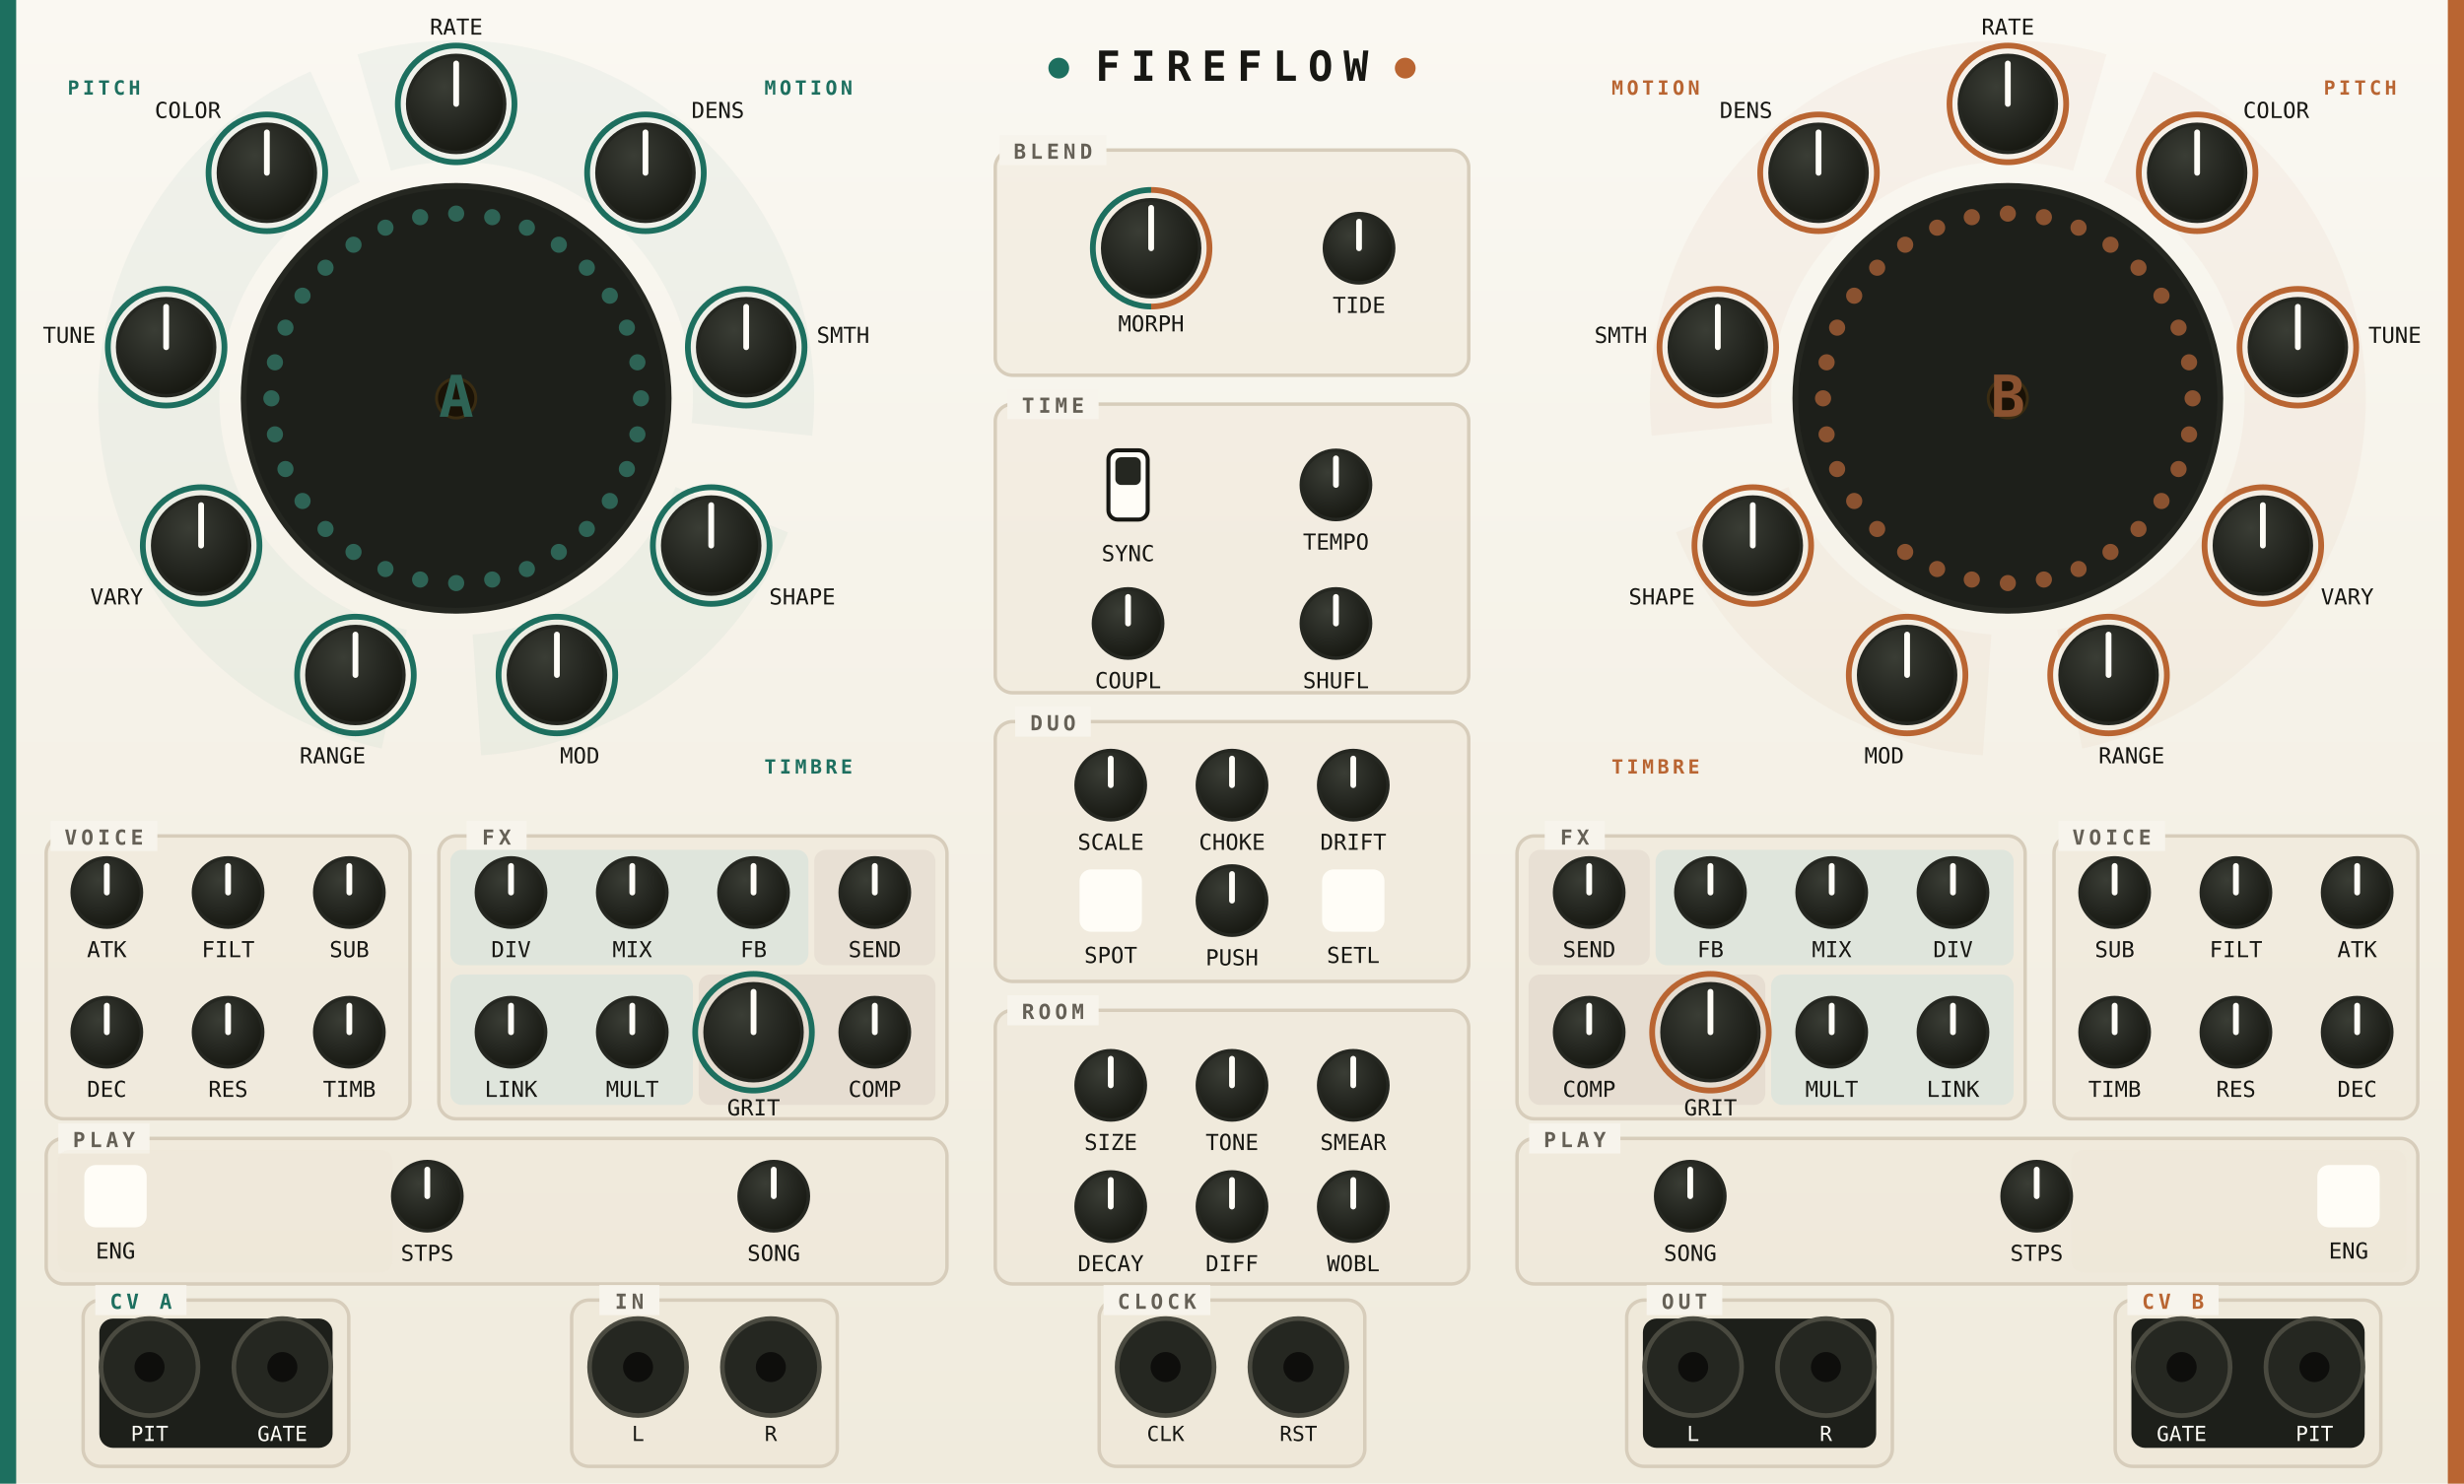
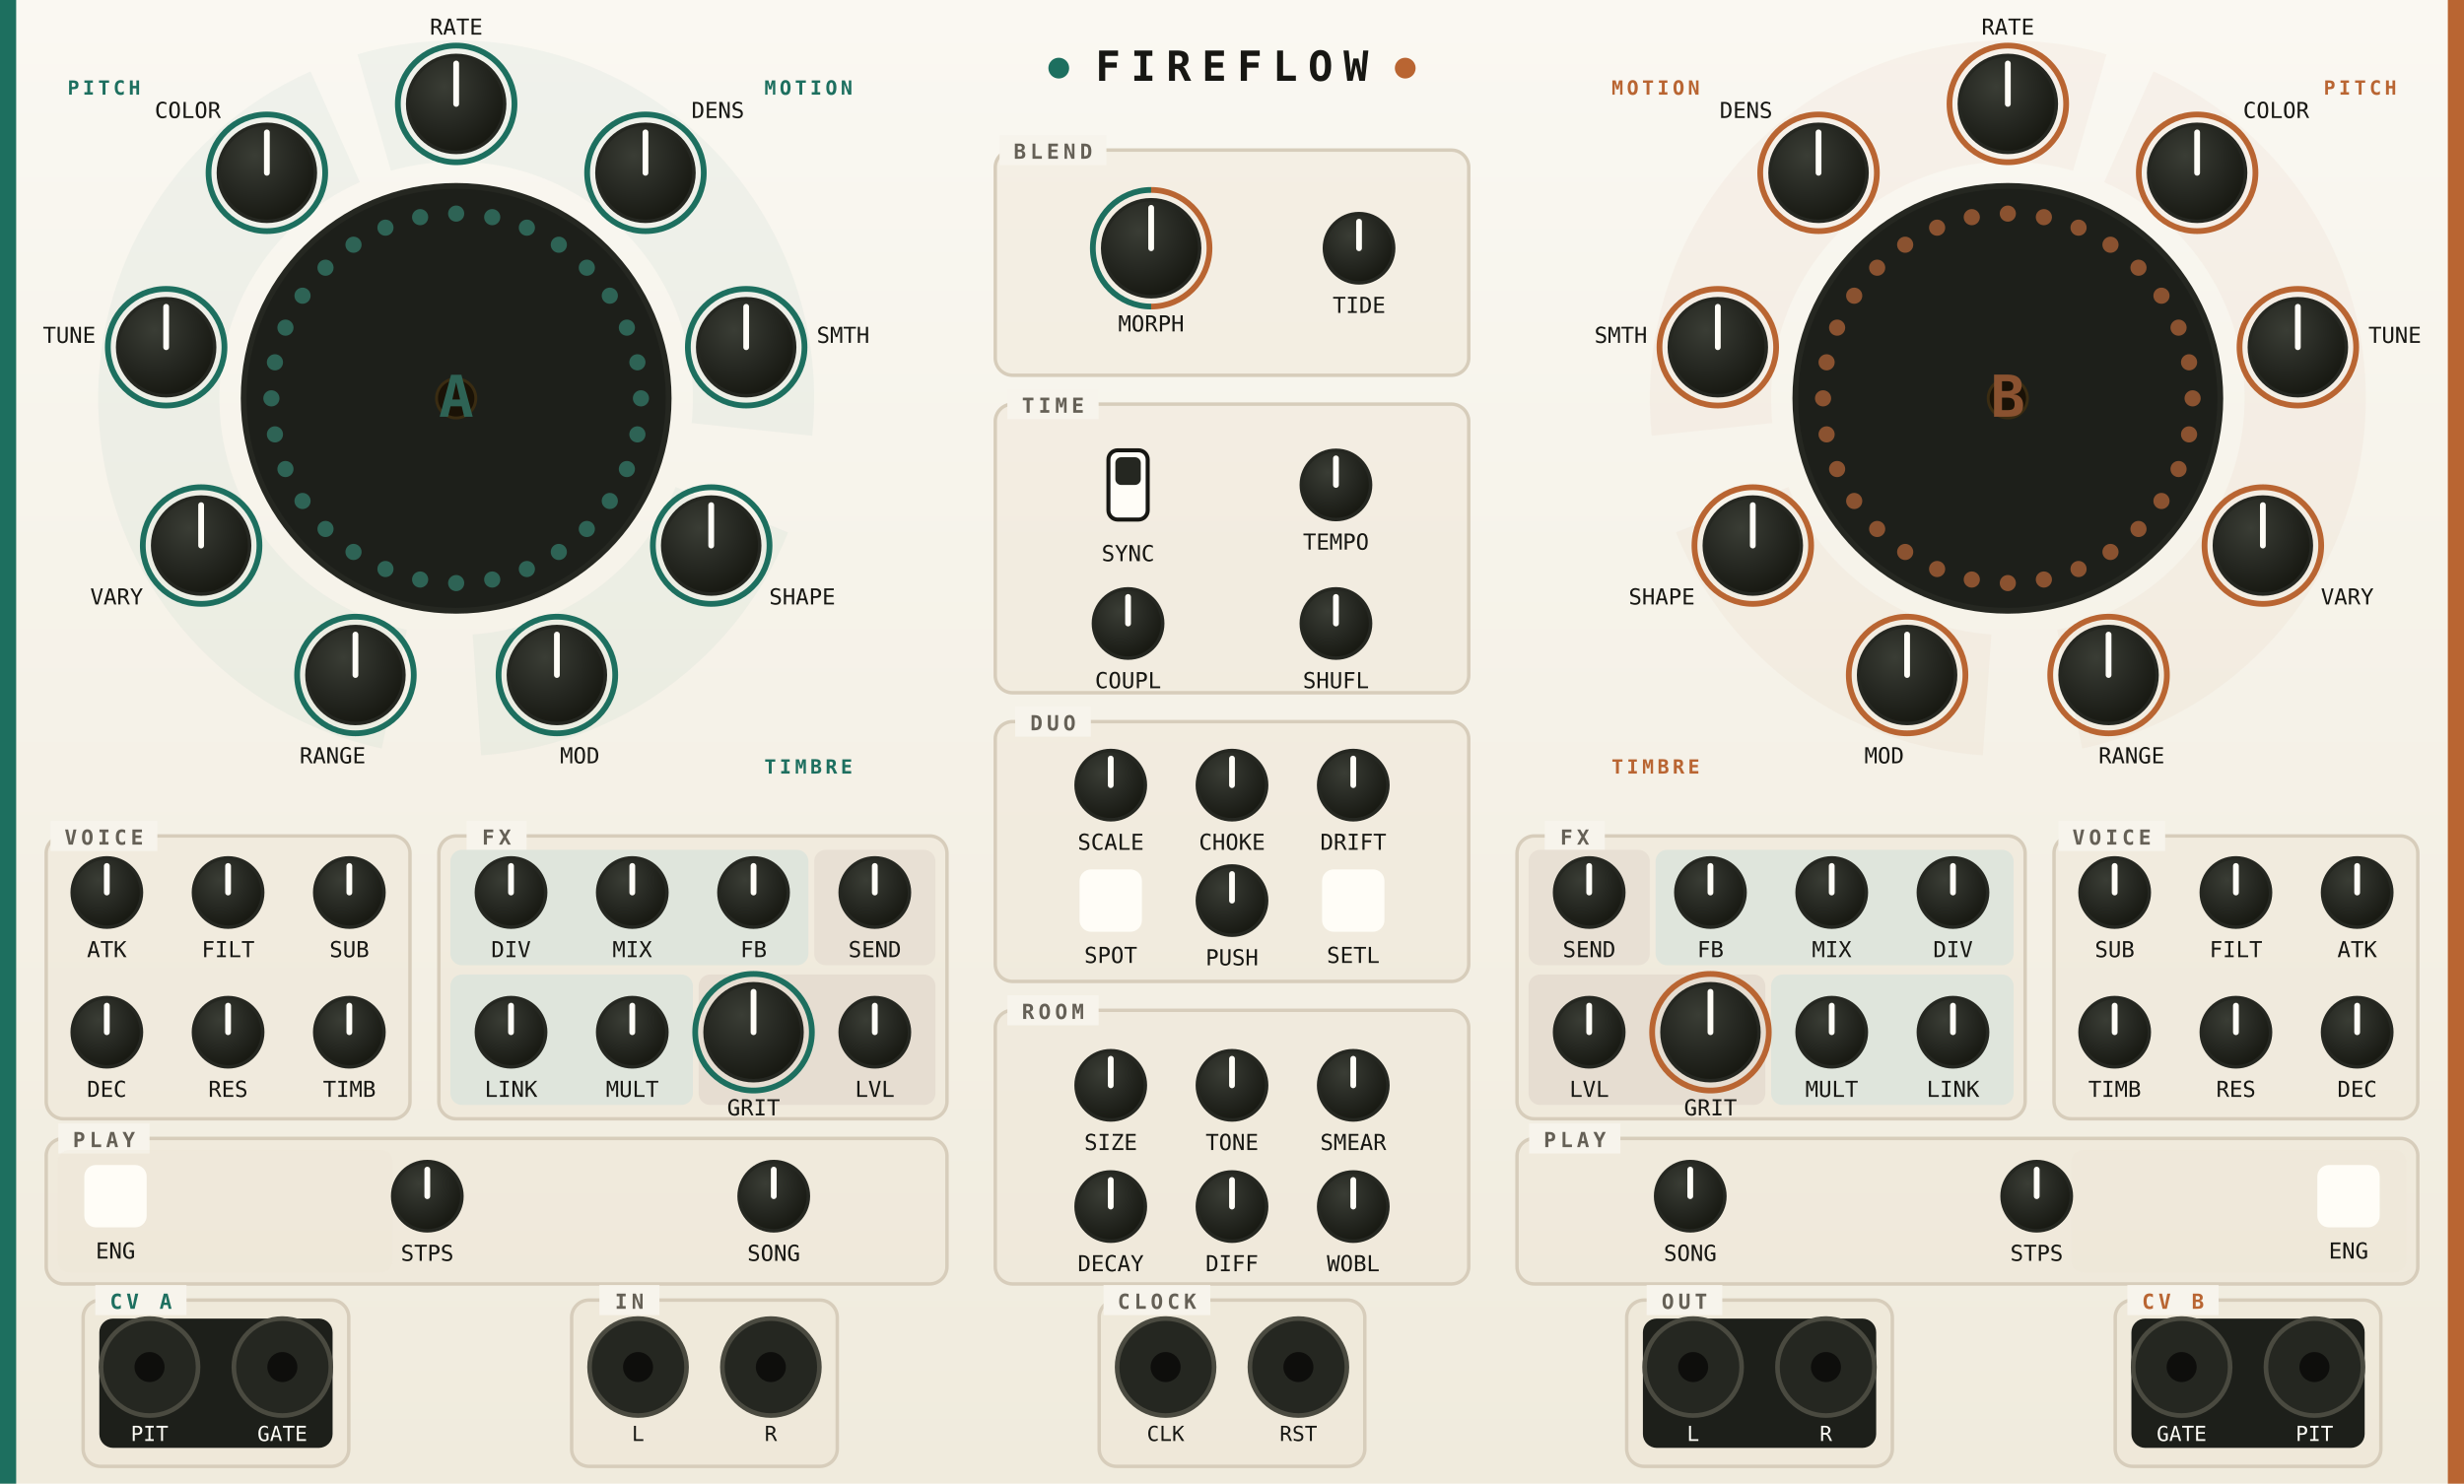
<svg xmlns="http://www.w3.org/2000/svg" width="213.360mm" height="128.500mm" viewBox="0 0 213.360 128.500">
  <defs>
    <radialGradient id="knobCap" cx="38%" cy="32%" r="75%">
      <stop offset="0%" stop-color="#3a3d35" />
      <stop offset="55%" stop-color="#252721" />
      <stop offset="100%" stop-color="#15160f" />
    </radialGradient>
    <linearGradient id="plate" x1="0" y1="0" x2="0" y2="1">
      <stop offset="0%" stop-color="#faf8f2" />
      <stop offset="100%" stop-color="#f0ebdd" />
    </linearGradient>
  </defs>
  <rect x="0" y="0" width="213.360" height="128.500" fill="url(#plate)" />
  <rect x="0" y="0" width="1.4" height="128.500" fill="#1d6f5f" />
  <rect x="211.960" y="0" width="1.4" height="128.500" fill="#b96532" />
  <path d="M 30.955 4.701 A 31.000 31.000 0 0 1 70.330 37.740 L 59.888 36.643 A 20.500 20.500 0 0 0 33.849 14.794 Z" fill="#1d6f5f" opacity="0.045" />
  <path d="M 68.243 46.113 A 31.000 31.000 0 0 1 41.662 65.424 L 40.930 54.950 A 20.500 20.500 0 0 0 58.507 42.179 Z" fill="#1d6f5f" opacity="0.045" />
  <path d="M 33.055 64.823 A 31.000 31.000 0 0 1 26.891 6.180 L 31.162 15.772 A 20.500 20.500 0 0 0 35.238 54.552 Z" fill="#1d6f5f" opacity="0.045" />
  <path d="M 143.030 37.740 A 31.000 31.000 0 0 1 182.405 4.701 L 179.511 14.794 A 20.500 20.500 0 0 0 153.472 36.643 Z" fill="#b96532" opacity="0.045" />
  <path d="M 171.698 65.424 A 31.000 31.000 0 0 1 145.117 46.113 L 154.853 42.179 A 20.500 20.500 0 0 0 172.430 54.950 Z" fill="#b96532" opacity="0.045" />
  <path d="M 186.469 6.180 A 31.000 31.000 0 0 1 180.305 64.823 L 178.122 54.552 A 20.500 20.500 0 0 0 182.198 15.772 Z" fill="#b96532" opacity="0.045" />
  <circle cx="39.500" cy="34.500" r="18.400" fill="#1d1f1a" stroke="#252721" stroke-width="0.5" />
  <circle cx="39.500" cy="18.500" r="0.7" fill="#2e6355" />
  <circle cx="42.621" cy="18.807" r="0.7" fill="#2e6355" />
  <circle cx="45.623" cy="19.718" r="0.7" fill="#2e6355" />
  <circle cx="48.389" cy="21.196" r="0.7" fill="#2e6355" />
  <circle cx="50.814" cy="23.186" r="0.7" fill="#2e6355" />
  <circle cx="52.804" cy="25.611" r="0.7" fill="#2e6355" />
  <circle cx="54.282" cy="28.377" r="0.7" fill="#2e6355" />
  <circle cx="55.193" cy="31.379" r="0.7" fill="#2e6355" />
  <circle cx="55.500" cy="34.500" r="0.7" fill="#2e6355" />
  <circle cx="55.193" cy="37.621" r="0.7" fill="#2e6355" />
  <circle cx="54.282" cy="40.623" r="0.7" fill="#2e6355" />
  <circle cx="52.804" cy="43.389" r="0.7" fill="#2e6355" />
  <circle cx="50.814" cy="45.814" r="0.7" fill="#2e6355" />
  <circle cx="48.389" cy="47.804" r="0.7" fill="#2e6355" />
  <circle cx="45.623" cy="49.282" r="0.7" fill="#2e6355" />
  <circle cx="42.621" cy="50.193" r="0.7" fill="#2e6355" />
  <circle cx="39.500" cy="50.500" r="0.7" fill="#2e6355" />
  <circle cx="36.379" cy="50.193" r="0.7" fill="#2e6355" />
  <circle cx="33.377" cy="49.282" r="0.7" fill="#2e6355" />
  <circle cx="30.611" cy="47.804" r="0.7" fill="#2e6355" />
  <circle cx="28.186" cy="45.814" r="0.7" fill="#2e6355" />
  <circle cx="26.196" cy="43.389" r="0.7" fill="#2e6355" />
  <circle cx="24.718" cy="40.623" r="0.7" fill="#2e6355" />
  <circle cx="23.807" cy="37.621" r="0.7" fill="#2e6355" />
  <circle cx="23.500" cy="34.500" r="0.7" fill="#2e6355" />
  <circle cx="23.807" cy="31.379" r="0.7" fill="#2e6355" />
  <circle cx="24.718" cy="28.377" r="0.7" fill="#2e6355" />
  <circle cx="26.196" cy="25.611" r="0.7" fill="#2e6355" />
  <circle cx="28.186" cy="23.186" r="0.7" fill="#2e6355" />
  <circle cx="30.611" cy="21.196" r="0.7" fill="#2e6355" />
  <circle cx="33.377" cy="19.718" r="0.7" fill="#2e6355" />
  <circle cx="36.379" cy="18.807" r="0.7" fill="#2e6355" />
  <circle cx="173.860" cy="34.500" r="18.400" fill="#1d1f1a" stroke="#252721" stroke-width="0.5" />
  <circle cx="173.860" cy="18.500" r="0.7" fill="#8a5230" />
  <circle cx="176.981" cy="18.807" r="0.7" fill="#8a5230" />
  <circle cx="179.983" cy="19.718" r="0.7" fill="#8a5230" />
  <circle cx="182.749" cy="21.196" r="0.7" fill="#8a5230" />
  <circle cx="185.174" cy="23.186" r="0.7" fill="#8a5230" />
  <circle cx="187.164" cy="25.611" r="0.7" fill="#8a5230" />
  <circle cx="188.642" cy="28.377" r="0.7" fill="#8a5230" />
  <circle cx="189.553" cy="31.379" r="0.7" fill="#8a5230" />
  <circle cx="189.860" cy="34.500" r="0.7" fill="#8a5230" />
  <circle cx="189.553" cy="37.621" r="0.7" fill="#8a5230" />
  <circle cx="188.642" cy="40.623" r="0.7" fill="#8a5230" />
  <circle cx="187.164" cy="43.389" r="0.7" fill="#8a5230" />
  <circle cx="185.174" cy="45.814" r="0.7" fill="#8a5230" />
  <circle cx="182.749" cy="47.804" r="0.7" fill="#8a5230" />
  <circle cx="179.983" cy="49.282" r="0.7" fill="#8a5230" />
  <circle cx="176.981" cy="50.193" r="0.7" fill="#8a5230" />
  <circle cx="173.860" cy="50.500" r="0.7" fill="#8a5230" />
  <circle cx="170.739" cy="50.193" r="0.7" fill="#8a5230" />
  <circle cx="167.737" cy="49.282" r="0.7" fill="#8a5230" />
  <circle cx="164.971" cy="47.804" r="0.7" fill="#8a5230" />
  <circle cx="162.546" cy="45.814" r="0.7" fill="#8a5230" />
  <circle cx="160.556" cy="43.389" r="0.7" fill="#8a5230" />
  <circle cx="159.078" cy="40.623" r="0.7" fill="#8a5230" />
  <circle cx="158.167" cy="37.621" r="0.7" fill="#8a5230" />
  <circle cx="157.860" cy="34.500" r="0.7" fill="#8a5230" />
  <circle cx="158.167" cy="31.379" r="0.7" fill="#8a5230" />
  <circle cx="159.078" cy="28.377" r="0.7" fill="#8a5230" />
  <circle cx="160.556" cy="25.611" r="0.7" fill="#8a5230" />
  <circle cx="162.546" cy="23.186" r="0.7" fill="#8a5230" />
  <circle cx="164.971" cy="21.196" r="0.7" fill="#8a5230" />
  <circle cx="167.737" cy="19.718" r="0.7" fill="#8a5230" />
  <circle cx="170.739" cy="18.807" r="0.7" fill="#8a5230" />
  <rect x="4.000" y="72.400" width="31.500" height="24.500" rx="1.5" fill="#ede5d6" fill-opacity="0.45" stroke="#d7cdbb" stroke-width="0.30" />
  <rect x="4.375" y="71.100" width="9.250" height="2.6" fill="#f7f4ec" />
  <rect x="38.000" y="72.400" width="44.000" height="24.500" rx="1.5" fill="#ede5d6" fill-opacity="0.45" stroke="#d7cdbb" stroke-width="0.30" />
  <rect x="40.400" y="71.100" width="5.200" height="2.6" fill="#f7f4ec" />
  <rect x="4.000" y="98.600" width="78.000" height="12.600" rx="1.5" fill="#ede5d6" fill-opacity="0.45" stroke="#d7cdbb" stroke-width="0.30" />
  <rect x="5.050" y="97.300" width="7.900" height="2.6" fill="#f7f4ec" />
  <rect x="177.860" y="72.400" width="31.500" height="24.500" rx="1.5" fill="#ede5d6" fill-opacity="0.45" stroke="#d7cdbb" stroke-width="0.30" />
  <rect x="178.235" y="71.100" width="9.250" height="2.6" fill="#f7f4ec" />
  <rect x="131.360" y="72.400" width="44.000" height="24.500" rx="1.5" fill="#ede5d6" fill-opacity="0.45" stroke="#d7cdbb" stroke-width="0.30" />
  <rect x="133.760" y="71.100" width="5.200" height="2.6" fill="#f7f4ec" />
  <rect x="131.360" y="98.600" width="78.000" height="12.600" rx="1.5" fill="#ede5d6" fill-opacity="0.45" stroke="#d7cdbb" stroke-width="0.30" />
  <rect x="132.410" y="97.300" width="7.900" height="2.6" fill="#f7f4ec" />
  <rect x="86.180" y="13.000" width="41.000" height="19.500" rx="1.5" fill="#ede5d6" fill-opacity="0.45" stroke="#d7cdbb" stroke-width="0.30" />
  <rect x="86.555" y="11.700" width="9.250" height="2.6" fill="#f7f4ec" />
  <rect x="86.180" y="35.000" width="41.000" height="25.000" rx="1.5" fill="#ede5d6" fill-opacity="0.45" stroke="#d7cdbb" stroke-width="0.30" />
  <rect x="87.230" y="33.700" width="7.900" height="2.6" fill="#f7f4ec" />
  <rect x="86.180" y="62.500" width="41.000" height="22.500" rx="1.5" fill="#ede5d6" fill-opacity="0.45" stroke="#d7cdbb" stroke-width="0.30" />
  <rect x="87.905" y="61.200" width="6.550" height="2.6" fill="#f7f4ec" />
  <rect x="86.180" y="87.500" width="41.000" height="23.700" rx="1.5" fill="#ede5d6" fill-opacity="0.45" stroke="#d7cdbb" stroke-width="0.30" />
  <rect x="87.230" y="86.200" width="7.900" height="2.6" fill="#f7f4ec" />
  <rect x="7.200" y="112.600" width="23.000" height="14.400" rx="1.5" fill="#ede5d6" fill-opacity="0.45" stroke="#d7cdbb" stroke-width="0.30" />
  <rect x="8.250" y="111.300" width="7.900" height="2.6" fill="#f7f4ec" />
  <rect x="49.500" y="112.600" width="23.000" height="14.400" rx="1.5" fill="#ede5d6" fill-opacity="0.45" stroke="#d7cdbb" stroke-width="0.30" />
  <rect x="51.900" y="111.300" width="5.200" height="2.6" fill="#f7f4ec" />
  <rect x="95.180" y="112.600" width="23.000" height="14.400" rx="1.5" fill="#ede5d6" fill-opacity="0.45" stroke="#d7cdbb" stroke-width="0.30" />
  <rect x="95.555" y="111.300" width="9.250" height="2.6" fill="#f7f4ec" />
  <rect x="140.860" y="112.600" width="23.000" height="14.400" rx="1.5" fill="#ede5d6" fill-opacity="0.45" stroke="#d7cdbb" stroke-width="0.30" />
  <rect x="142.585" y="111.300" width="6.550" height="2.6" fill="#f7f4ec" />
  <rect x="183.160" y="112.600" width="23.000" height="14.400" rx="1.5" fill="#ede5d6" fill-opacity="0.45" stroke="#d7cdbb" stroke-width="0.30" />
  <rect x="184.210" y="111.300" width="7.900" height="2.6" fill="#f7f4ec" />
  <rect x="39.000" y="73.600" width="31.000" height="10.000" rx="1.0" fill="#dfe5dc" />
  <rect x="70.500" y="73.600" width="10.500" height="10.000" rx="1.0" fill="#e8e0d4" />
  <rect x="39.000" y="84.400" width="21.000" height="11.300" rx="1.0" fill="#dfe5dc" />
  <rect x="60.500" y="84.400" width="20.500" height="11.300" rx="1.0" fill="#e6ddd1" />
  <rect x="143.360" y="73.600" width="31.000" height="10.000" rx="1.0" fill="#dfe5dc" />
  <rect x="132.360" y="73.600" width="10.500" height="10.000" rx="1.0" fill="#e8e0d4" />
  <rect x="153.360" y="84.400" width="21.000" height="11.300" rx="1.0" fill="#dfe5dc" />
  <rect x="132.360" y="84.400" width="20.500" height="11.300" rx="1.0" fill="#e6ddd1" />
  <rect x="5.000" y="99.600" width="29.000" height="10.600" rx="1.0" fill="#ede5d6" fill-opacity="0.25" />
  <rect x="179.360" y="99.600" width="29.000" height="10.600" rx="1.0" fill="#ede5d6" fill-opacity="0.25" />
  <rect x="8.600" y="114.200" width="20.200" height="11.200" rx="1.2" fill="#1d1f1a" />
  <rect x="142.260" y="114.200" width="20.200" height="11.200" rx="1.2" fill="#1d1f1a" />
  <rect x="184.560" y="114.200" width="20.200" height="11.200" rx="1.2" fill="#1d1f1a" />
  <circle cx="91.680" cy="5.9" r="0.9" fill="#1d6f5f" />
  <circle cx="121.680" cy="5.9" r="0.9" fill="#b96532" />
  <circle cx="39.500" cy="9.000" r="5.050" fill="none" stroke="#1d6f5f" stroke-width="0.5" />
  <circle cx="39.500" cy="9.000" r="4.200" fill="url(#knobCap)" stroke="#252721" stroke-width="0.3" />
  <line x1="39.500" y1="9.000" x2="39.500" y2="5.500" stroke="#fffdf7" stroke-width="0.5" stroke-linecap="round" />
  <text x="39.500" y="3.000" fill="#171713" text-anchor="middle" font-family="monospace" font-size="1.9">RATE</text>
  <circle cx="61.584" cy="47.250" r="5.050" fill="none" stroke="#1d6f5f" stroke-width="0.5" />
  <circle cx="61.584" cy="47.250" r="4.200" fill="url(#knobCap)" stroke="#252721" stroke-width="0.3" />
  <line x1="61.584" y1="47.250" x2="61.584" y2="43.750" stroke="#fffdf7" stroke-width="0.5" stroke-linecap="round" />
  <text x="66.607" y="52.350" fill="#171713" text-anchor="start" font-family="monospace" font-size="1.9">SHAPE</text>
  <circle cx="55.891" cy="14.966" r="5.050" fill="none" stroke="#1d6f5f" stroke-width="0.5" />
  <circle cx="55.891" cy="14.966" r="4.200" fill="url(#knobCap)" stroke="#252721" stroke-width="0.3" />
  <line x1="55.891" y1="14.966" x2="55.891" y2="11.466" stroke="#fffdf7" stroke-width="0.5" stroke-linecap="round" />
  <text x="59.876" y="10.216" fill="#171713" text-anchor="start" font-family="monospace" font-size="1.9">DENS</text>
  <circle cx="64.613" cy="30.072" r="5.050" fill="none" stroke="#1d6f5f" stroke-width="0.5" />
  <circle cx="64.613" cy="30.072" r="4.200" fill="url(#knobCap)" stroke="#252721" stroke-width="0.3" />
  <line x1="64.613" y1="30.072" x2="64.613" y2="26.572" stroke="#fffdf7" stroke-width="0.5" stroke-linecap="round" />
  <text x="70.718" y="29.695" fill="#171713" text-anchor="start" font-family="monospace" font-size="1.9">SMTH</text>
  <circle cx="30.778" cy="58.462" r="5.050" fill="none" stroke="#1d6f5f" stroke-width="0.5" />
  <circle cx="30.778" cy="58.462" r="4.200" fill="url(#knobCap)" stroke="#252721" stroke-width="0.3" />
  <line x1="30.778" y1="58.462" x2="30.778" y2="54.962" stroke="#fffdf7" stroke-width="0.5" stroke-linecap="round" />
  <text x="28.795" y="66.112" fill="#171713" text-anchor="middle" font-family="monospace" font-size="1.9">RANGE</text>
  <circle cx="17.416" cy="47.250" r="5.050" fill="none" stroke="#1d6f5f" stroke-width="0.5" />
  <circle cx="17.416" cy="47.250" r="4.200" fill="url(#knobCap)" stroke="#252721" stroke-width="0.3" />
  <line x1="17.416" y1="47.250" x2="17.416" y2="43.750" stroke="#fffdf7" stroke-width="0.5" stroke-linecap="round" />
  <text x="12.393" y="52.350" fill="#171713" text-anchor="end" font-family="monospace" font-size="1.9">VARY</text>
  <circle cx="48.222" cy="58.462" r="5.050" fill="none" stroke="#1d6f5f" stroke-width="0.5" />
  <circle cx="48.222" cy="58.462" r="4.200" fill="url(#knobCap)" stroke="#252721" stroke-width="0.3" />
  <line x1="48.222" y1="58.462" x2="48.222" y2="54.962" stroke="#fffdf7" stroke-width="0.5" stroke-linecap="round" />
  <text x="50.205" y="66.112" fill="#171713" text-anchor="middle" font-family="monospace" font-size="1.9">MOD</text>
  <circle cx="14.387" cy="30.072" r="5.050" fill="none" stroke="#1d6f5f" stroke-width="0.5" />
  <circle cx="14.387" cy="30.072" r="4.200" fill="url(#knobCap)" stroke="#252721" stroke-width="0.3" />
  <line x1="14.387" y1="30.072" x2="14.387" y2="26.572" stroke="#fffdf7" stroke-width="0.5" stroke-linecap="round" />
  <text x="8.282" y="29.695" fill="#171713" text-anchor="end" font-family="monospace" font-size="1.9">TUNE</text>
  <circle cx="9.250" cy="77.300" r="3.000" fill="url(#knobCap)" stroke="#252721" stroke-width="0.3" />
  <line x1="9.250" y1="77.300" x2="9.250" y2="75.000" stroke="#fffdf7" stroke-width="0.5" stroke-linecap="round" />
  <text x="9.250" y="82.900" fill="#171713" text-anchor="middle" font-family="monospace" font-size="1.9">ATK</text>
  <circle cx="9.250" cy="89.400" r="3.000" fill="url(#knobCap)" stroke="#252721" stroke-width="0.3" />
  <line x1="9.250" y1="89.400" x2="9.250" y2="87.100" stroke="#fffdf7" stroke-width="0.5" stroke-linecap="round" />
  <text x="9.250" y="95.000" fill="#171713" text-anchor="middle" font-family="monospace" font-size="1.9">DEC</text>
  <circle cx="19.750" cy="89.400" r="3.000" fill="url(#knobCap)" stroke="#252721" stroke-width="0.3" />
  <line x1="19.750" y1="89.400" x2="19.750" y2="87.100" stroke="#fffdf7" stroke-width="0.5" stroke-linecap="round" />
  <text x="19.750" y="95.000" fill="#171713" text-anchor="middle" font-family="monospace" font-size="1.9">RES</text>
  <circle cx="30.250" cy="77.300" r="3.000" fill="url(#knobCap)" stroke="#252721" stroke-width="0.3" />
  <line x1="30.250" y1="77.300" x2="30.250" y2="75.000" stroke="#fffdf7" stroke-width="0.5" stroke-linecap="round" />
  <text x="30.250" y="82.900" fill="#171713" text-anchor="middle" font-family="monospace" font-size="1.9">SUB</text>
  <circle cx="30.250" cy="89.400" r="3.000" fill="url(#knobCap)" stroke="#252721" stroke-width="0.3" />
  <line x1="30.250" y1="89.400" x2="30.250" y2="87.100" stroke="#fffdf7" stroke-width="0.5" stroke-linecap="round" />
  <text x="30.250" y="95.000" fill="#171713" text-anchor="middle" font-family="monospace" font-size="1.9">TIMB</text>
  <circle cx="54.750" cy="77.300" r="3.000" fill="url(#knobCap)" stroke="#252721" stroke-width="0.3" />
  <line x1="54.750" y1="77.300" x2="54.750" y2="75.000" stroke="#fffdf7" stroke-width="0.5" stroke-linecap="round" />
  <text x="54.750" y="82.900" fill="#171713" text-anchor="middle" font-family="monospace" font-size="1.9">MIX</text>
  <circle cx="65.250" cy="89.400" r="5.050" fill="none" stroke="#1d6f5f" stroke-width="0.5" />
  <circle cx="65.250" cy="89.400" r="4.200" fill="url(#knobCap)" stroke="#252721" stroke-width="0.3" />
  <line x1="65.250" y1="89.400" x2="65.250" y2="85.900" stroke="#fffdf7" stroke-width="0.5" stroke-linecap="round" />
  <text x="65.250" y="96.600" fill="#171713" text-anchor="middle" font-family="monospace" font-size="1.9">GRIT</text>
  <circle cx="75.750" cy="89.400" r="3.000" fill="url(#knobCap)" stroke="#252721" stroke-width="0.3" />
  <line x1="75.750" y1="89.400" x2="75.750" y2="87.100" stroke="#fffdf7" stroke-width="0.5" stroke-linecap="round" />
-   <text x="75.750" y="95.000" fill="#171713" text-anchor="middle" font-family="monospace" font-size="1.9">COMP</text>
+   <text x="75.750" y="95.000" fill="#171713" text-anchor="middle" font-family="monospace" font-size="1.9">LVL</text>
  <circle cx="37.000" cy="103.600" r="3.000" fill="url(#knobCap)" stroke="#252721" stroke-width="0.3" />
  <line x1="37.000" y1="103.600" x2="37.000" y2="101.300" stroke="#fffdf7" stroke-width="0.5" stroke-linecap="round" />
  <text x="37.000" y="109.200" fill="#171713" text-anchor="middle" font-family="monospace" font-size="1.9">STPS</text>
  <rect x="7.300" y="100.900" width="5.400" height="5.400" rx="1.0" fill="#fffdf7" />
  <text x="10.000" y="109.000" fill="#171713" text-anchor="middle" font-family="monospace" font-size="1.9">ENG</text>
  <circle cx="67.000" cy="103.600" r="3.000" fill="url(#knobCap)" stroke="#252721" stroke-width="0.3" />
  <line x1="67.000" y1="103.600" x2="67.000" y2="101.300" stroke="#fffdf7" stroke-width="0.5" stroke-linecap="round" />
  <text x="67.000" y="109.200" fill="#171713" text-anchor="middle" font-family="monospace" font-size="1.9">SONG</text>
  <circle cx="173.860" cy="9.000" r="5.050" fill="none" stroke="#b96532" stroke-width="0.5" />
  <circle cx="173.860" cy="9.000" r="4.200" fill="url(#knobCap)" stroke="#252721" stroke-width="0.3" />
  <line x1="173.860" y1="9.000" x2="173.860" y2="5.500" stroke="#fffdf7" stroke-width="0.5" stroke-linecap="round" />
  <text x="173.860" y="3.000" fill="#171713" text-anchor="middle" font-family="monospace" font-size="1.9">RATE</text>
  <circle cx="151.776" cy="47.250" r="5.050" fill="none" stroke="#b96532" stroke-width="0.5" />
  <circle cx="151.776" cy="47.250" r="4.200" fill="url(#knobCap)" stroke="#252721" stroke-width="0.3" />
  <line x1="151.776" y1="47.250" x2="151.776" y2="43.750" stroke="#fffdf7" stroke-width="0.5" stroke-linecap="round" />
  <text x="146.753" y="52.350" fill="#171713" text-anchor="end" font-family="monospace" font-size="1.9">SHAPE</text>
  <circle cx="157.469" cy="14.966" r="5.050" fill="none" stroke="#b96532" stroke-width="0.5" />
  <circle cx="157.469" cy="14.966" r="4.200" fill="url(#knobCap)" stroke="#252721" stroke-width="0.3" />
  <line x1="157.469" y1="14.966" x2="157.469" y2="11.466" stroke="#fffdf7" stroke-width="0.5" stroke-linecap="round" />
  <text x="153.484" y="10.216" fill="#171713" text-anchor="end" font-family="monospace" font-size="1.9">DENS</text>
  <circle cx="148.747" cy="30.072" r="5.050" fill="none" stroke="#b96532" stroke-width="0.5" />
  <circle cx="148.747" cy="30.072" r="4.200" fill="url(#knobCap)" stroke="#252721" stroke-width="0.3" />
  <line x1="148.747" y1="30.072" x2="148.747" y2="26.572" stroke="#fffdf7" stroke-width="0.5" stroke-linecap="round" />
  <text x="142.642" y="29.695" fill="#171713" text-anchor="end" font-family="monospace" font-size="1.9">SMTH</text>
  <circle cx="182.582" cy="58.462" r="5.050" fill="none" stroke="#b96532" stroke-width="0.5" />
  <circle cx="182.582" cy="58.462" r="4.200" fill="url(#knobCap)" stroke="#252721" stroke-width="0.3" />
  <line x1="182.582" y1="58.462" x2="182.582" y2="54.962" stroke="#fffdf7" stroke-width="0.5" stroke-linecap="round" />
  <text x="184.565" y="66.112" fill="#171713" text-anchor="middle" font-family="monospace" font-size="1.9">RANGE</text>
  <circle cx="195.944" cy="47.250" r="5.050" fill="none" stroke="#b96532" stroke-width="0.5" />
  <circle cx="195.944" cy="47.250" r="4.200" fill="url(#knobCap)" stroke="#252721" stroke-width="0.3" />
  <line x1="195.944" y1="47.250" x2="195.944" y2="43.750" stroke="#fffdf7" stroke-width="0.5" stroke-linecap="round" />
  <text x="200.967" y="52.350" fill="#171713" text-anchor="start" font-family="monospace" font-size="1.9">VARY</text>
  <circle cx="165.138" cy="58.462" r="5.050" fill="none" stroke="#b96532" stroke-width="0.5" />
  <circle cx="165.138" cy="58.462" r="4.200" fill="url(#knobCap)" stroke="#252721" stroke-width="0.3" />
  <line x1="165.138" y1="58.462" x2="165.138" y2="54.962" stroke="#fffdf7" stroke-width="0.5" stroke-linecap="round" />
  <text x="163.155" y="66.112" fill="#171713" text-anchor="middle" font-family="monospace" font-size="1.9">MOD</text>
  <circle cx="198.973" cy="30.072" r="5.050" fill="none" stroke="#b96532" stroke-width="0.5" />
  <circle cx="198.973" cy="30.072" r="4.200" fill="url(#knobCap)" stroke="#252721" stroke-width="0.3" />
  <line x1="198.973" y1="30.072" x2="198.973" y2="26.572" stroke="#fffdf7" stroke-width="0.5" stroke-linecap="round" />
  <text x="205.078" y="29.695" fill="#171713" text-anchor="start" font-family="monospace" font-size="1.9">TUNE</text>
  <circle cx="204.110" cy="77.300" r="3.000" fill="url(#knobCap)" stroke="#252721" stroke-width="0.3" />
  <line x1="204.110" y1="77.300" x2="204.110" y2="75.000" stroke="#fffdf7" stroke-width="0.5" stroke-linecap="round" />
  <text x="204.110" y="82.900" fill="#171713" text-anchor="middle" font-family="monospace" font-size="1.9">ATK</text>
  <circle cx="204.110" cy="89.400" r="3.000" fill="url(#knobCap)" stroke="#252721" stroke-width="0.3" />
  <line x1="204.110" y1="89.400" x2="204.110" y2="87.100" stroke="#fffdf7" stroke-width="0.5" stroke-linecap="round" />
  <text x="204.110" y="95.000" fill="#171713" text-anchor="middle" font-family="monospace" font-size="1.9">DEC</text>
  <circle cx="193.610" cy="89.400" r="3.000" fill="url(#knobCap)" stroke="#252721" stroke-width="0.3" />
  <line x1="193.610" y1="89.400" x2="193.610" y2="87.100" stroke="#fffdf7" stroke-width="0.5" stroke-linecap="round" />
  <text x="193.610" y="95.000" fill="#171713" text-anchor="middle" font-family="monospace" font-size="1.9">RES</text>
  <circle cx="183.110" cy="77.300" r="3.000" fill="url(#knobCap)" stroke="#252721" stroke-width="0.3" />
  <line x1="183.110" y1="77.300" x2="183.110" y2="75.000" stroke="#fffdf7" stroke-width="0.5" stroke-linecap="round" />
  <text x="183.110" y="82.900" fill="#171713" text-anchor="middle" font-family="monospace" font-size="1.9">SUB</text>
  <circle cx="183.110" cy="89.400" r="3.000" fill="url(#knobCap)" stroke="#252721" stroke-width="0.3" />
  <line x1="183.110" y1="89.400" x2="183.110" y2="87.100" stroke="#fffdf7" stroke-width="0.5" stroke-linecap="round" />
  <text x="183.110" y="95.000" fill="#171713" text-anchor="middle" font-family="monospace" font-size="1.9">TIMB</text>
  <circle cx="158.610" cy="77.300" r="3.000" fill="url(#knobCap)" stroke="#252721" stroke-width="0.3" />
  <line x1="158.610" y1="77.300" x2="158.610" y2="75.000" stroke="#fffdf7" stroke-width="0.5" stroke-linecap="round" />
  <text x="158.610" y="82.900" fill="#171713" text-anchor="middle" font-family="monospace" font-size="1.9">MIX</text>
  <circle cx="148.110" cy="89.400" r="5.050" fill="none" stroke="#b96532" stroke-width="0.5" />
  <circle cx="148.110" cy="89.400" r="4.200" fill="url(#knobCap)" stroke="#252721" stroke-width="0.3" />
  <line x1="148.110" y1="89.400" x2="148.110" y2="85.900" stroke="#fffdf7" stroke-width="0.5" stroke-linecap="round" />
  <text x="148.110" y="96.600" fill="#171713" text-anchor="middle" font-family="monospace" font-size="1.9">GRIT</text>
  <circle cx="137.610" cy="89.400" r="3.000" fill="url(#knobCap)" stroke="#252721" stroke-width="0.3" />
  <line x1="137.610" y1="89.400" x2="137.610" y2="87.100" stroke="#fffdf7" stroke-width="0.5" stroke-linecap="round" />
-   <text x="137.610" y="95.000" fill="#171713" text-anchor="middle" font-family="monospace" font-size="1.9">COMP</text>
+   <text x="137.610" y="95.000" fill="#171713" text-anchor="middle" font-family="monospace" font-size="1.9">LVL</text>
  <circle cx="176.360" cy="103.600" r="3.000" fill="url(#knobCap)" stroke="#252721" stroke-width="0.3" />
  <line x1="176.360" y1="103.600" x2="176.360" y2="101.300" stroke="#fffdf7" stroke-width="0.5" stroke-linecap="round" />
  <text x="176.360" y="109.200" fill="#171713" text-anchor="middle" font-family="monospace" font-size="1.9">STPS</text>
  <rect x="200.660" y="100.900" width="5.400" height="5.400" rx="1.0" fill="#fffdf7" />
  <text x="203.360" y="109.000" fill="#171713" text-anchor="middle" font-family="monospace" font-size="1.9">ENG</text>
  <circle cx="146.360" cy="103.600" r="3.000" fill="url(#knobCap)" stroke="#252721" stroke-width="0.3" />
  <line x1="146.360" y1="103.600" x2="146.360" y2="101.300" stroke="#fffdf7" stroke-width="0.5" stroke-linecap="round" />
  <text x="146.360" y="109.200" fill="#171713" text-anchor="middle" font-family="monospace" font-size="1.9">SONG</text>
  <path d="M 99.680 16.450 A 5.050 5.050 0 0 0 99.680 26.550" fill="none" stroke="#1d6f5f" stroke-width="0.5" />
  <path d="M 99.680 16.450 A 5.050 5.050 0 0 1 99.680 26.550" fill="none" stroke="#b96532" stroke-width="0.5" />
  <circle cx="99.680" cy="21.500" r="4.200" fill="url(#knobCap)" stroke="#252721" stroke-width="0.3" />
  <line x1="99.680" y1="21.500" x2="99.680" y2="18.000" stroke="#fffdf7" stroke-width="0.5" stroke-linecap="round" />
  <text x="99.680" y="28.700" fill="#171713" text-anchor="middle" font-family="monospace" font-size="1.9">MORPH</text>
  <rect x="95.980" y="39.000" width="3.4" height="6.0" rx="0.8" fill="#fffdf7" stroke="#171713" stroke-width="0.35" />
  <rect x="96.580" y="39.600" width="2.2" height="2.4" rx="0.5" fill="#252721" />
  <text x="97.680" y="48.600" fill="#171713" text-anchor="middle" font-family="monospace" font-size="1.9">SYNC</text>
  <circle cx="115.680" cy="42.000" r="3.000" fill="url(#knobCap)" stroke="#252721" stroke-width="0.3" />
  <line x1="115.680" y1="42.000" x2="115.680" y2="39.700" stroke="#fffdf7" stroke-width="0.5" stroke-linecap="round" />
  <text x="115.680" y="47.600" fill="#171713" text-anchor="middle" font-family="monospace" font-size="1.9">TEMPO</text>
  <circle cx="97.680" cy="54.000" r="3.000" fill="url(#knobCap)" stroke="#252721" stroke-width="0.3" />
  <line x1="97.680" y1="54.000" x2="97.680" y2="51.700" stroke="#fffdf7" stroke-width="0.5" stroke-linecap="round" />
  <text x="97.680" y="59.600" fill="#171713" text-anchor="middle" font-family="monospace" font-size="1.9">COUPL</text>
  <circle cx="96.180" cy="68.000" r="3.000" fill="url(#knobCap)" stroke="#252721" stroke-width="0.3" />
  <line x1="96.180" y1="68.000" x2="96.180" y2="65.700" stroke="#fffdf7" stroke-width="0.5" stroke-linecap="round" />
  <text x="96.180" y="73.600" fill="#171713" text-anchor="middle" font-family="monospace" font-size="1.9">SCALE</text>
  <circle cx="117.180" cy="68.000" r="3.000" fill="url(#knobCap)" stroke="#252721" stroke-width="0.3" />
  <line x1="117.180" y1="68.000" x2="117.180" y2="65.700" stroke="#fffdf7" stroke-width="0.5" stroke-linecap="round" />
  <text x="117.180" y="73.600" fill="#171713" text-anchor="middle" font-family="monospace" font-size="1.9">DRIFT</text>
  <rect x="93.480" y="75.300" width="5.400" height="5.400" rx="1.0" fill="#fffdf7" />
  <text x="96.180" y="83.400" fill="#171713" text-anchor="middle" font-family="monospace" font-size="1.9">SPOT</text>
  <circle cx="106.680" cy="78.000" r="3.000" fill="url(#knobCap)" stroke="#252721" stroke-width="0.3" />
  <line x1="106.680" y1="78.000" x2="106.680" y2="75.700" stroke="#fffdf7" stroke-width="0.5" stroke-linecap="round" />
  <text x="106.680" y="83.600" fill="#171713" text-anchor="middle" font-family="monospace" font-size="1.9">PUSH</text>
  <rect x="114.480" y="75.300" width="5.400" height="5.400" rx="1.0" fill="#fffdf7" />
  <text x="117.180" y="83.400" fill="#171713" text-anchor="middle" font-family="monospace" font-size="1.9">SETL</text>
  <circle cx="96.180" cy="94.000" r="3.000" fill="url(#knobCap)" stroke="#252721" stroke-width="0.3" />
  <line x1="96.180" y1="94.000" x2="96.180" y2="91.700" stroke="#fffdf7" stroke-width="0.5" stroke-linecap="round" />
  <text x="96.180" y="99.600" fill="#171713" text-anchor="middle" font-family="monospace" font-size="1.9">SIZE</text>
  <circle cx="96.180" cy="104.500" r="3.000" fill="url(#knobCap)" stroke="#252721" stroke-width="0.3" />
  <line x1="96.180" y1="104.500" x2="96.180" y2="102.200" stroke="#fffdf7" stroke-width="0.5" stroke-linecap="round" />
  <text x="96.180" y="110.100" fill="#171713" text-anchor="middle" font-family="monospace" font-size="1.9">DECAY</text>
  <circle cx="106.680" cy="94.000" r="3.000" fill="url(#knobCap)" stroke="#252721" stroke-width="0.3" />
  <line x1="106.680" y1="94.000" x2="106.680" y2="91.700" stroke="#fffdf7" stroke-width="0.5" stroke-linecap="round" />
  <text x="106.680" y="99.600" fill="#171713" text-anchor="middle" font-family="monospace" font-size="1.9">TONE</text>
  <circle cx="106.680" cy="104.500" r="3.000" fill="url(#knobCap)" stroke="#252721" stroke-width="0.3" />
  <line x1="106.680" y1="104.500" x2="106.680" y2="102.200" stroke="#fffdf7" stroke-width="0.5" stroke-linecap="round" />
  <text x="106.680" y="110.100" fill="#171713" text-anchor="middle" font-family="monospace" font-size="1.9">DIFF</text>
  <circle cx="117.180" cy="94.000" r="3.000" fill="url(#knobCap)" stroke="#252721" stroke-width="0.3" />
  <line x1="117.180" y1="94.000" x2="117.180" y2="91.700" stroke="#fffdf7" stroke-width="0.5" stroke-linecap="round" />
  <text x="117.180" y="99.600" fill="#171713" text-anchor="middle" font-family="monospace" font-size="1.9">SMEAR</text>
  <circle cx="117.180" cy="104.500" r="3.000" fill="url(#knobCap)" stroke="#252721" stroke-width="0.3" />
  <line x1="117.180" y1="104.500" x2="117.180" y2="102.200" stroke="#fffdf7" stroke-width="0.5" stroke-linecap="round" />
  <text x="117.180" y="110.100" fill="#171713" text-anchor="middle" font-family="monospace" font-size="1.9">WOBL</text>
  <circle cx="106.680" cy="68.000" r="3.000" fill="url(#knobCap)" stroke="#252721" stroke-width="0.3" />
  <line x1="106.680" y1="68.000" x2="106.680" y2="65.700" stroke="#fffdf7" stroke-width="0.5" stroke-linecap="round" />
  <text x="106.680" y="73.600" fill="#171713" text-anchor="middle" font-family="monospace" font-size="1.9">CHOKE</text>
  <circle cx="19.750" cy="77.300" r="3.000" fill="url(#knobCap)" stroke="#252721" stroke-width="0.3" />
  <line x1="19.750" y1="77.300" x2="19.750" y2="75.000" stroke="#fffdf7" stroke-width="0.5" stroke-linecap="round" />
  <text x="19.750" y="82.900" fill="#171713" text-anchor="middle" font-family="monospace" font-size="1.9">FILT</text>
  <circle cx="193.610" cy="77.300" r="3.000" fill="url(#knobCap)" stroke="#252721" stroke-width="0.3" />
  <line x1="193.610" y1="77.300" x2="193.610" y2="75.000" stroke="#fffdf7" stroke-width="0.5" stroke-linecap="round" />
  <text x="193.610" y="82.900" fill="#171713" text-anchor="middle" font-family="monospace" font-size="1.9">FILT</text>
  <circle cx="117.680" cy="21.500" r="3.000" fill="url(#knobCap)" stroke="#252721" stroke-width="0.3" />
  <line x1="117.680" y1="21.500" x2="117.680" y2="19.200" stroke="#fffdf7" stroke-width="0.5" stroke-linecap="round" />
  <text x="117.680" y="27.100" fill="#171713" text-anchor="middle" font-family="monospace" font-size="1.9">TIDE</text>
  <circle cx="44.250" cy="77.300" r="3.000" fill="url(#knobCap)" stroke="#252721" stroke-width="0.3" />
  <line x1="44.250" y1="77.300" x2="44.250" y2="75.000" stroke="#fffdf7" stroke-width="0.5" stroke-linecap="round" />
  <text x="44.250" y="82.900" fill="#171713" text-anchor="middle" font-family="monospace" font-size="1.9">DIV</text>
  <circle cx="169.110" cy="77.300" r="3.000" fill="url(#knobCap)" stroke="#252721" stroke-width="0.3" />
  <line x1="169.110" y1="77.300" x2="169.110" y2="75.000" stroke="#fffdf7" stroke-width="0.5" stroke-linecap="round" />
  <text x="169.110" y="82.900" fill="#171713" text-anchor="middle" font-family="monospace" font-size="1.9">DIV</text>
  <circle cx="65.250" cy="77.300" r="3.000" fill="url(#knobCap)" stroke="#252721" stroke-width="0.3" />
  <line x1="65.250" y1="77.300" x2="65.250" y2="75.000" stroke="#fffdf7" stroke-width="0.5" stroke-linecap="round" />
  <text x="65.250" y="82.900" fill="#171713" text-anchor="middle" font-family="monospace" font-size="1.9">FB</text>
  <circle cx="148.110" cy="77.300" r="3.000" fill="url(#knobCap)" stroke="#252721" stroke-width="0.3" />
  <line x1="148.110" y1="77.300" x2="148.110" y2="75.000" stroke="#fffdf7" stroke-width="0.5" stroke-linecap="round" />
  <text x="148.110" y="82.900" fill="#171713" text-anchor="middle" font-family="monospace" font-size="1.9">FB</text>
  <circle cx="23.109" cy="14.966" r="5.050" fill="none" stroke="#1d6f5f" stroke-width="0.5" />
  <circle cx="23.109" cy="14.966" r="4.200" fill="url(#knobCap)" stroke="#252721" stroke-width="0.3" />
  <line x1="23.109" y1="14.966" x2="23.109" y2="11.466" stroke="#fffdf7" stroke-width="0.5" stroke-linecap="round" />
  <text x="19.124" y="10.216" fill="#171713" text-anchor="end" font-family="monospace" font-size="1.9">COLOR</text>
  <circle cx="190.251" cy="14.966" r="5.050" fill="none" stroke="#b96532" stroke-width="0.5" />
  <circle cx="190.251" cy="14.966" r="4.200" fill="url(#knobCap)" stroke="#252721" stroke-width="0.3" />
  <line x1="190.251" y1="14.966" x2="190.251" y2="11.466" stroke="#fffdf7" stroke-width="0.5" stroke-linecap="round" />
  <text x="194.236" y="10.216" fill="#171713" text-anchor="start" font-family="monospace" font-size="1.9">COLOR</text>
  <circle cx="44.250" cy="89.400" r="3.000" fill="url(#knobCap)" stroke="#252721" stroke-width="0.3" />
  <line x1="44.250" y1="89.400" x2="44.250" y2="87.100" stroke="#fffdf7" stroke-width="0.5" stroke-linecap="round" />
  <text x="44.250" y="95.000" fill="#171713" text-anchor="middle" font-family="monospace" font-size="1.9">LINK</text>
  <circle cx="169.110" cy="89.400" r="3.000" fill="url(#knobCap)" stroke="#252721" stroke-width="0.3" />
  <line x1="169.110" y1="89.400" x2="169.110" y2="87.100" stroke="#fffdf7" stroke-width="0.5" stroke-linecap="round" />
  <text x="169.110" y="95.000" fill="#171713" text-anchor="middle" font-family="monospace" font-size="1.9">LINK</text>
  <circle cx="75.750" cy="77.300" r="3.000" fill="url(#knobCap)" stroke="#252721" stroke-width="0.3" />
  <line x1="75.750" y1="77.300" x2="75.750" y2="75.000" stroke="#fffdf7" stroke-width="0.5" stroke-linecap="round" />
  <text x="75.750" y="82.900" fill="#171713" text-anchor="middle" font-family="monospace" font-size="1.9">SEND</text>
  <circle cx="137.610" cy="77.300" r="3.000" fill="url(#knobCap)" stroke="#252721" stroke-width="0.3" />
  <line x1="137.610" y1="77.300" x2="137.610" y2="75.000" stroke="#fffdf7" stroke-width="0.5" stroke-linecap="round" />
  <text x="137.610" y="82.900" fill="#171713" text-anchor="middle" font-family="monospace" font-size="1.9">SEND</text>
  <circle cx="115.680" cy="54.000" r="3.000" fill="url(#knobCap)" stroke="#252721" stroke-width="0.3" />
  <line x1="115.680" y1="54.000" x2="115.680" y2="51.700" stroke="#fffdf7" stroke-width="0.5" stroke-linecap="round" />
  <text x="115.680" y="59.600" fill="#171713" text-anchor="middle" font-family="monospace" font-size="1.9">SHUFL</text>
  <circle cx="54.750" cy="89.400" r="3.000" fill="url(#knobCap)" stroke="#252721" stroke-width="0.3" />
  <line x1="54.750" y1="89.400" x2="54.750" y2="87.100" stroke="#fffdf7" stroke-width="0.5" stroke-linecap="round" />
  <text x="54.750" y="95.000" fill="#171713" text-anchor="middle" font-family="monospace" font-size="1.9">MULT</text>
  <circle cx="158.610" cy="89.400" r="3.000" fill="url(#knobCap)" stroke="#252721" stroke-width="0.3" />
  <line x1="158.610" y1="89.400" x2="158.610" y2="87.100" stroke="#fffdf7" stroke-width="0.5" stroke-linecap="round" />
  <text x="158.610" y="95.000" fill="#171713" text-anchor="middle" font-family="monospace" font-size="1.9">MULT</text>
  <circle cx="55.250" cy="118.400" r="4.200" fill="#252721" stroke="#4a4a40" stroke-width="0.4" />
  <circle cx="55.250" cy="118.400" r="1.3" fill="#0e0e0c" />
  <text x="55.250" y="124.800" fill="#171713" text-anchor="middle" font-family="monospace" font-size="1.8">L</text>
  <circle cx="66.750" cy="118.400" r="4.200" fill="#252721" stroke="#4a4a40" stroke-width="0.4" />
  <circle cx="66.750" cy="118.400" r="1.3" fill="#0e0e0c" />
  <text x="66.750" y="124.800" fill="#171713" text-anchor="middle" font-family="monospace" font-size="1.8">R</text>
  <circle cx="100.930" cy="118.400" r="4.200" fill="#252721" stroke="#4a4a40" stroke-width="0.4" />
  <circle cx="100.930" cy="118.400" r="1.3" fill="#0e0e0c" />
  <text x="100.930" y="124.800" fill="#171713" text-anchor="middle" font-family="monospace" font-size="1.8">CLK</text>
  <circle cx="112.430" cy="118.400" r="4.200" fill="#252721" stroke="#4a4a40" stroke-width="0.4" />
  <circle cx="112.430" cy="118.400" r="1.3" fill="#0e0e0c" />
  <text x="112.430" y="124.800" fill="#171713" text-anchor="middle" font-family="monospace" font-size="1.8">RST</text>
  <circle cx="146.610" cy="118.400" r="4.200" fill="#252721" stroke="#4a4a40" stroke-width="0.4" />
  <circle cx="146.610" cy="118.400" r="1.3" fill="#0e0e0c" />
  <text x="146.610" y="124.800" fill="#fffdf7" text-anchor="middle" font-family="monospace" font-size="1.8">L</text>
  <circle cx="158.110" cy="118.400" r="4.200" fill="#252721" stroke="#4a4a40" stroke-width="0.4" />
  <circle cx="158.110" cy="118.400" r="1.3" fill="#0e0e0c" />
  <text x="158.110" y="124.800" fill="#fffdf7" text-anchor="middle" font-family="monospace" font-size="1.8">R</text>
  <circle cx="12.950" cy="118.400" r="4.200" fill="#252721" stroke="#4a4a40" stroke-width="0.4" />
  <circle cx="12.950" cy="118.400" r="1.3" fill="#0e0e0c" />
  <text x="12.950" y="124.800" fill="#fffdf7" text-anchor="middle" font-family="monospace" font-size="1.8">PIT</text>
  <circle cx="24.450" cy="118.400" r="4.200" fill="#252721" stroke="#4a4a40" stroke-width="0.4" />
  <circle cx="24.450" cy="118.400" r="1.3" fill="#0e0e0c" />
  <text x="24.450" y="124.800" fill="#fffdf7" text-anchor="middle" font-family="monospace" font-size="1.8">GATE</text>
  <circle cx="200.410" cy="118.400" r="4.200" fill="#252721" stroke="#4a4a40" stroke-width="0.4" />
  <circle cx="200.410" cy="118.400" r="1.3" fill="#0e0e0c" />
  <text x="200.410" y="124.800" fill="#fffdf7" text-anchor="middle" font-family="monospace" font-size="1.8">PIT</text>
  <circle cx="188.910" cy="118.400" r="4.200" fill="#252721" stroke="#4a4a40" stroke-width="0.4" />
  <circle cx="188.910" cy="118.400" r="1.3" fill="#0e0e0c" />
  <text x="188.910" y="124.800" fill="#fffdf7" text-anchor="middle" font-family="monospace" font-size="1.8">GATE</text>
  <circle cx="39.500" cy="34.500" r="1.700" fill="#1a1206" stroke="#3a2c12" stroke-width="0.25" />
  <circle cx="173.860" cy="34.500" r="1.700" fill="#1a1206" stroke="#3a2c12" stroke-width="0.25" />
  <text x="39.500" y="36.100" fill="#2e6355" text-anchor="middle" font-family="monospace" font-size="5.0" letter-spacing="0.0" font-weight="bold">A</text>
  <text x="173.860" y="36.100" fill="#8a5230" text-anchor="middle" font-family="monospace" font-size="5.0" letter-spacing="0.0" font-weight="bold">B</text>
  <text x="106.680" y="7.000" fill="#171713" text-anchor="middle" font-family="monospace" font-size="3.6" letter-spacing="0.9" font-weight="bold">FIREFLOW</text>
  <text x="70.000" y="8.200" fill="#1d6f5f" text-anchor="middle" font-family="monospace" font-size="1.7" letter-spacing="0.3" font-weight="bold">MOTION</text>
  <text x="70.000" y="67.000" fill="#1d6f5f" text-anchor="middle" font-family="monospace" font-size="1.7" letter-spacing="0.3" font-weight="bold">TIMBRE</text>
  <text x="9.000" y="8.200" fill="#1d6f5f" text-anchor="middle" font-family="monospace" font-size="1.7" letter-spacing="0.3" font-weight="bold">PITCH</text>
  <text x="143.360" y="8.200" fill="#b96532" text-anchor="middle" font-family="monospace" font-size="1.7" letter-spacing="0.3" font-weight="bold">MOTION</text>
  <text x="143.360" y="67.000" fill="#b96532" text-anchor="middle" font-family="monospace" font-size="1.7" letter-spacing="0.3" font-weight="bold">TIMBRE</text>
  <text x="204.360" y="8.200" fill="#b96532" text-anchor="middle" font-family="monospace" font-size="1.7" letter-spacing="0.3" font-weight="bold">PITCH</text>
  <text x="9.000" y="73.150" fill="#656056" text-anchor="middle" font-family="monospace" font-size="1.8" letter-spacing="0.35" font-weight="bold">VOICE</text>
  <text x="43.000" y="73.150" fill="#656056" text-anchor="middle" font-family="monospace" font-size="1.8" letter-spacing="0.35" font-weight="bold">FX</text>
  <text x="9.000" y="99.350" fill="#656056" text-anchor="middle" font-family="monospace" font-size="1.8" letter-spacing="0.35" font-weight="bold">PLAY</text>
  <text x="182.860" y="73.150" fill="#656056" text-anchor="middle" font-family="monospace" font-size="1.8" letter-spacing="0.35" font-weight="bold">VOICE</text>
  <text x="136.360" y="73.150" fill="#656056" text-anchor="middle" font-family="monospace" font-size="1.8" letter-spacing="0.35" font-weight="bold">FX</text>
  <text x="136.360" y="99.350" fill="#656056" text-anchor="middle" font-family="monospace" font-size="1.8" letter-spacing="0.35" font-weight="bold">PLAY</text>
  <text x="91.180" y="13.750" fill="#656056" text-anchor="middle" font-family="monospace" font-size="1.8" letter-spacing="0.35" font-weight="bold">BLEND</text>
  <text x="91.180" y="35.750" fill="#656056" text-anchor="middle" font-family="monospace" font-size="1.8" letter-spacing="0.35" font-weight="bold">TIME</text>
  <text x="91.180" y="63.250" fill="#656056" text-anchor="middle" font-family="monospace" font-size="1.8" letter-spacing="0.35" font-weight="bold">DUO</text>
  <text x="91.180" y="88.250" fill="#656056" text-anchor="middle" font-family="monospace" font-size="1.8" letter-spacing="0.35" font-weight="bold">ROOM</text>
  <text x="12.200" y="113.350" fill="#1d6f5f" text-anchor="middle" font-family="monospace" font-size="1.8" letter-spacing="0.35" font-weight="bold">CV A</text>
  <text x="54.500" y="113.350" fill="#656056" text-anchor="middle" font-family="monospace" font-size="1.8" letter-spacing="0.35" font-weight="bold">IN</text>
  <text x="100.180" y="113.350" fill="#656056" text-anchor="middle" font-family="monospace" font-size="1.8" letter-spacing="0.35" font-weight="bold">CLOCK</text>
  <text x="145.860" y="113.350" fill="#656056" text-anchor="middle" font-family="monospace" font-size="1.8" letter-spacing="0.35" font-weight="bold">OUT</text>
  <text x="188.160" y="113.350" fill="#b96532" text-anchor="middle" font-family="monospace" font-size="1.8" letter-spacing="0.35" font-weight="bold">CV B</text>
</svg>
